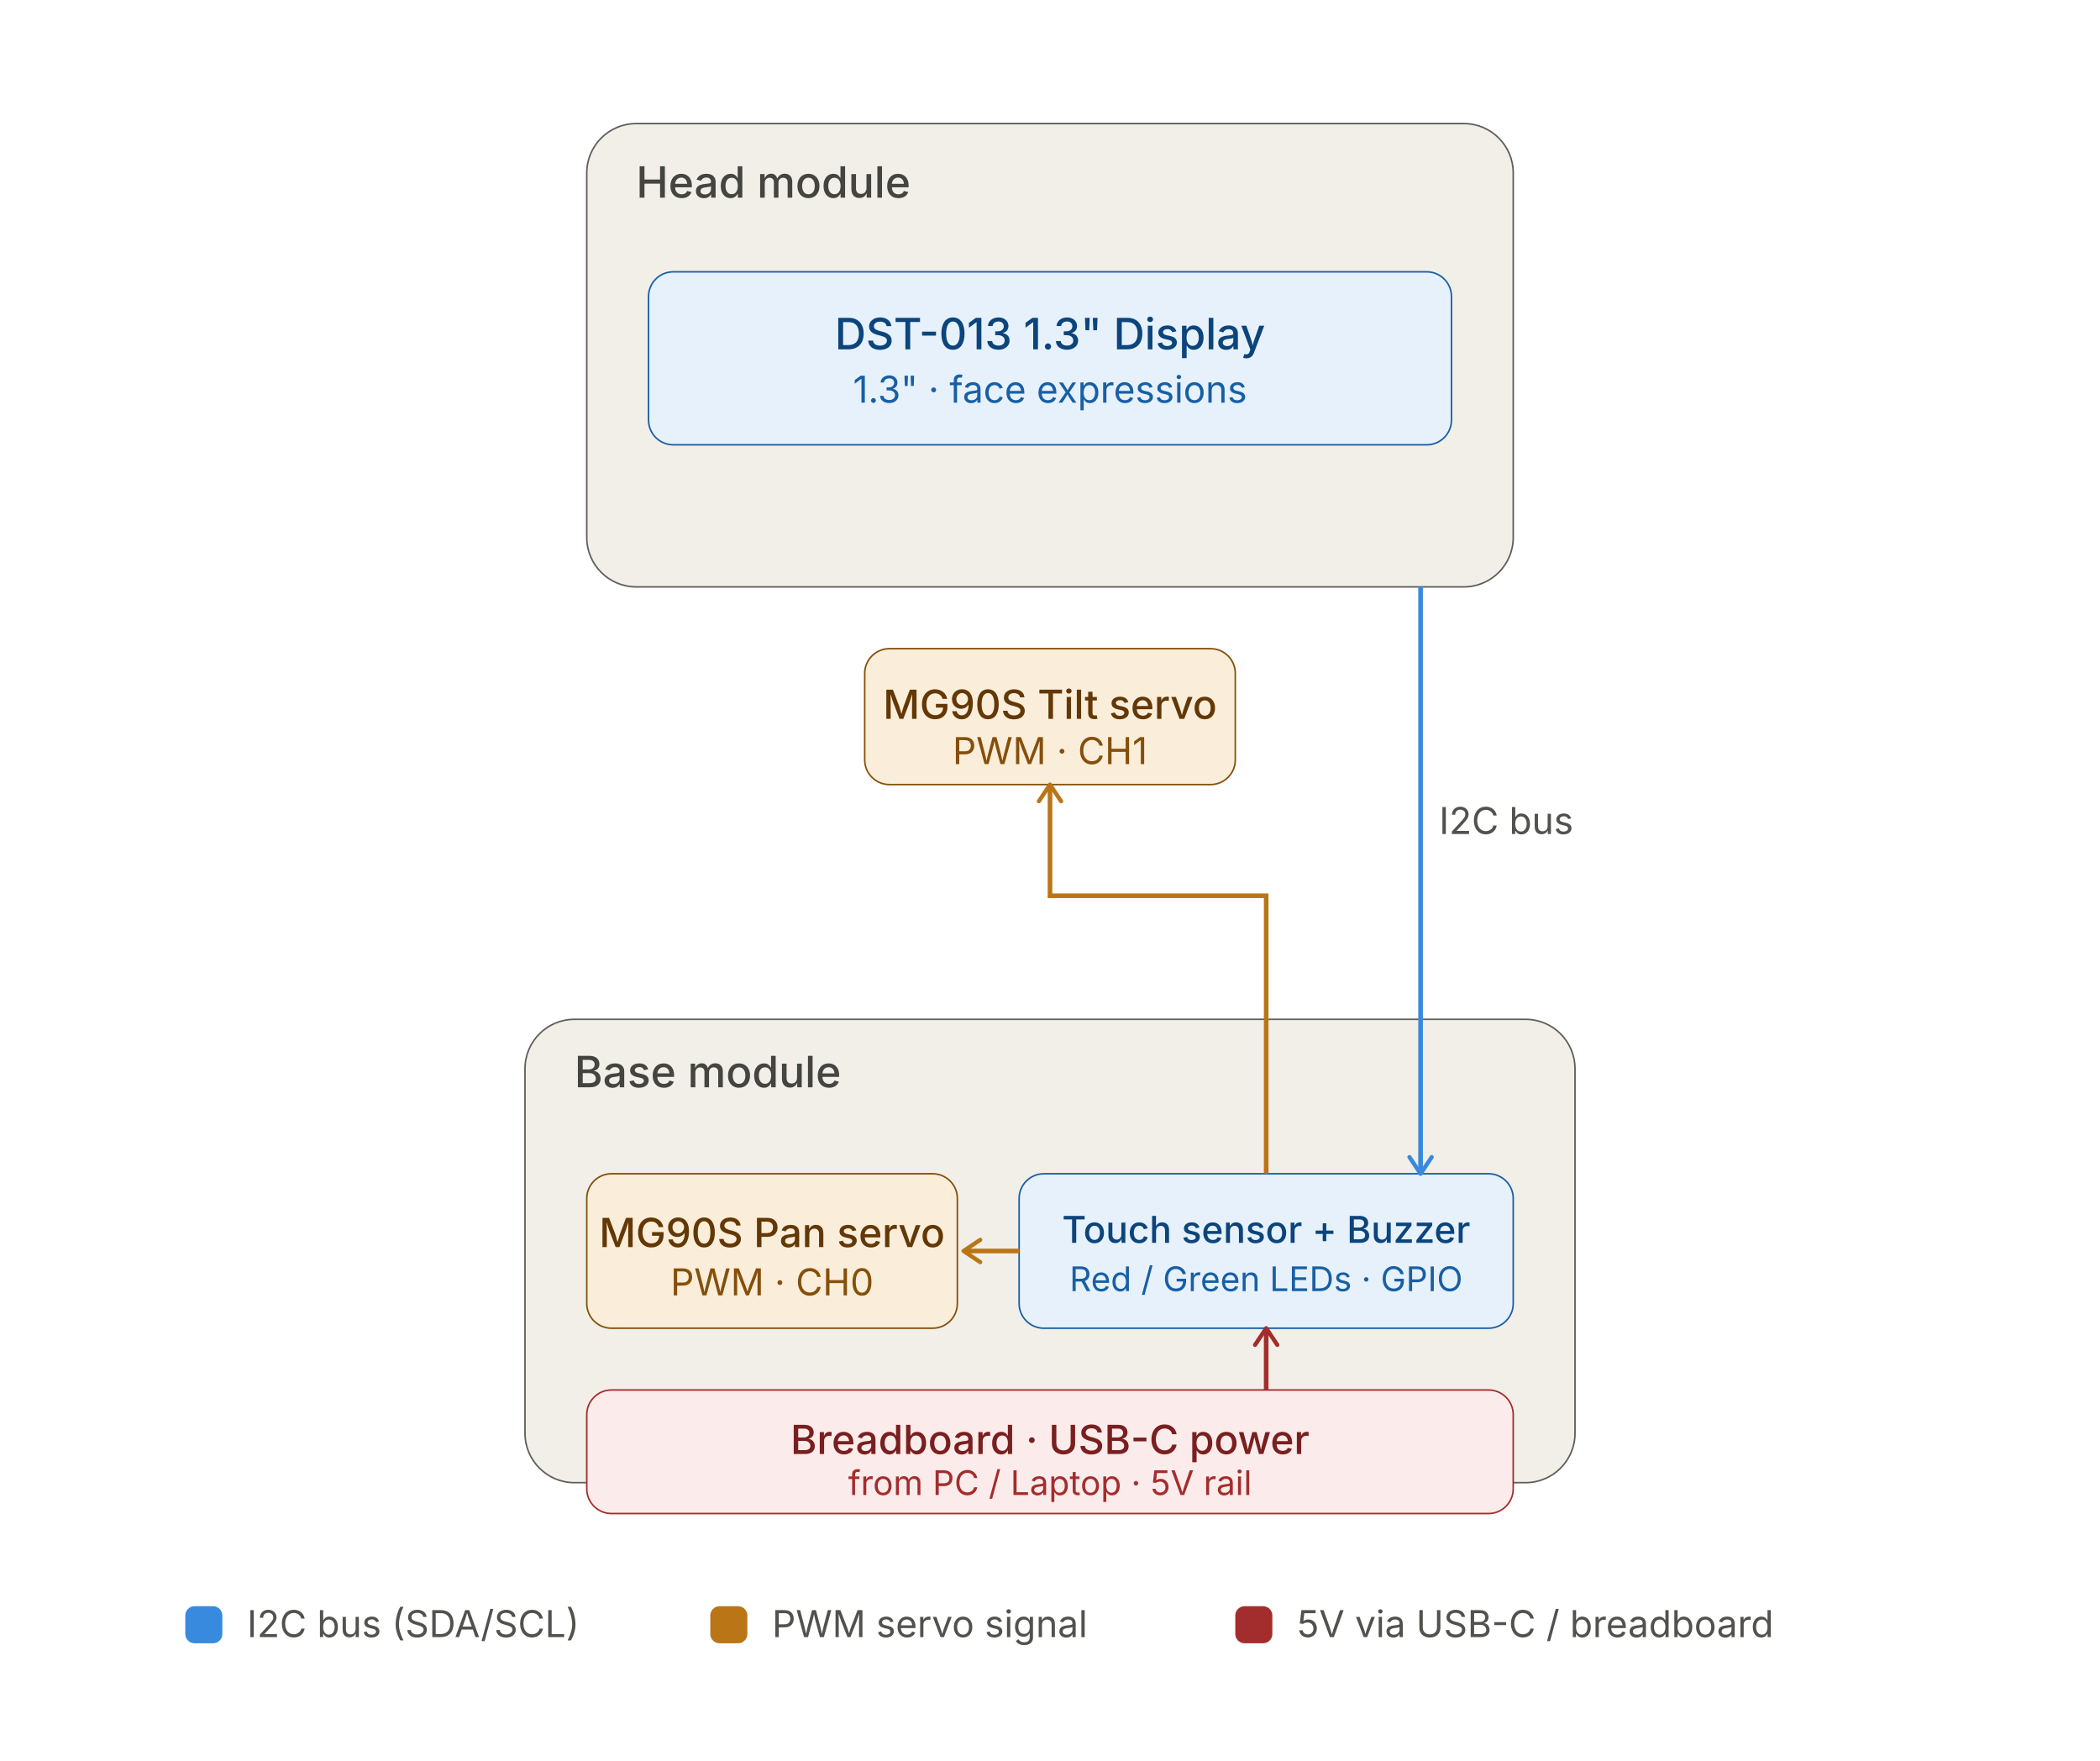
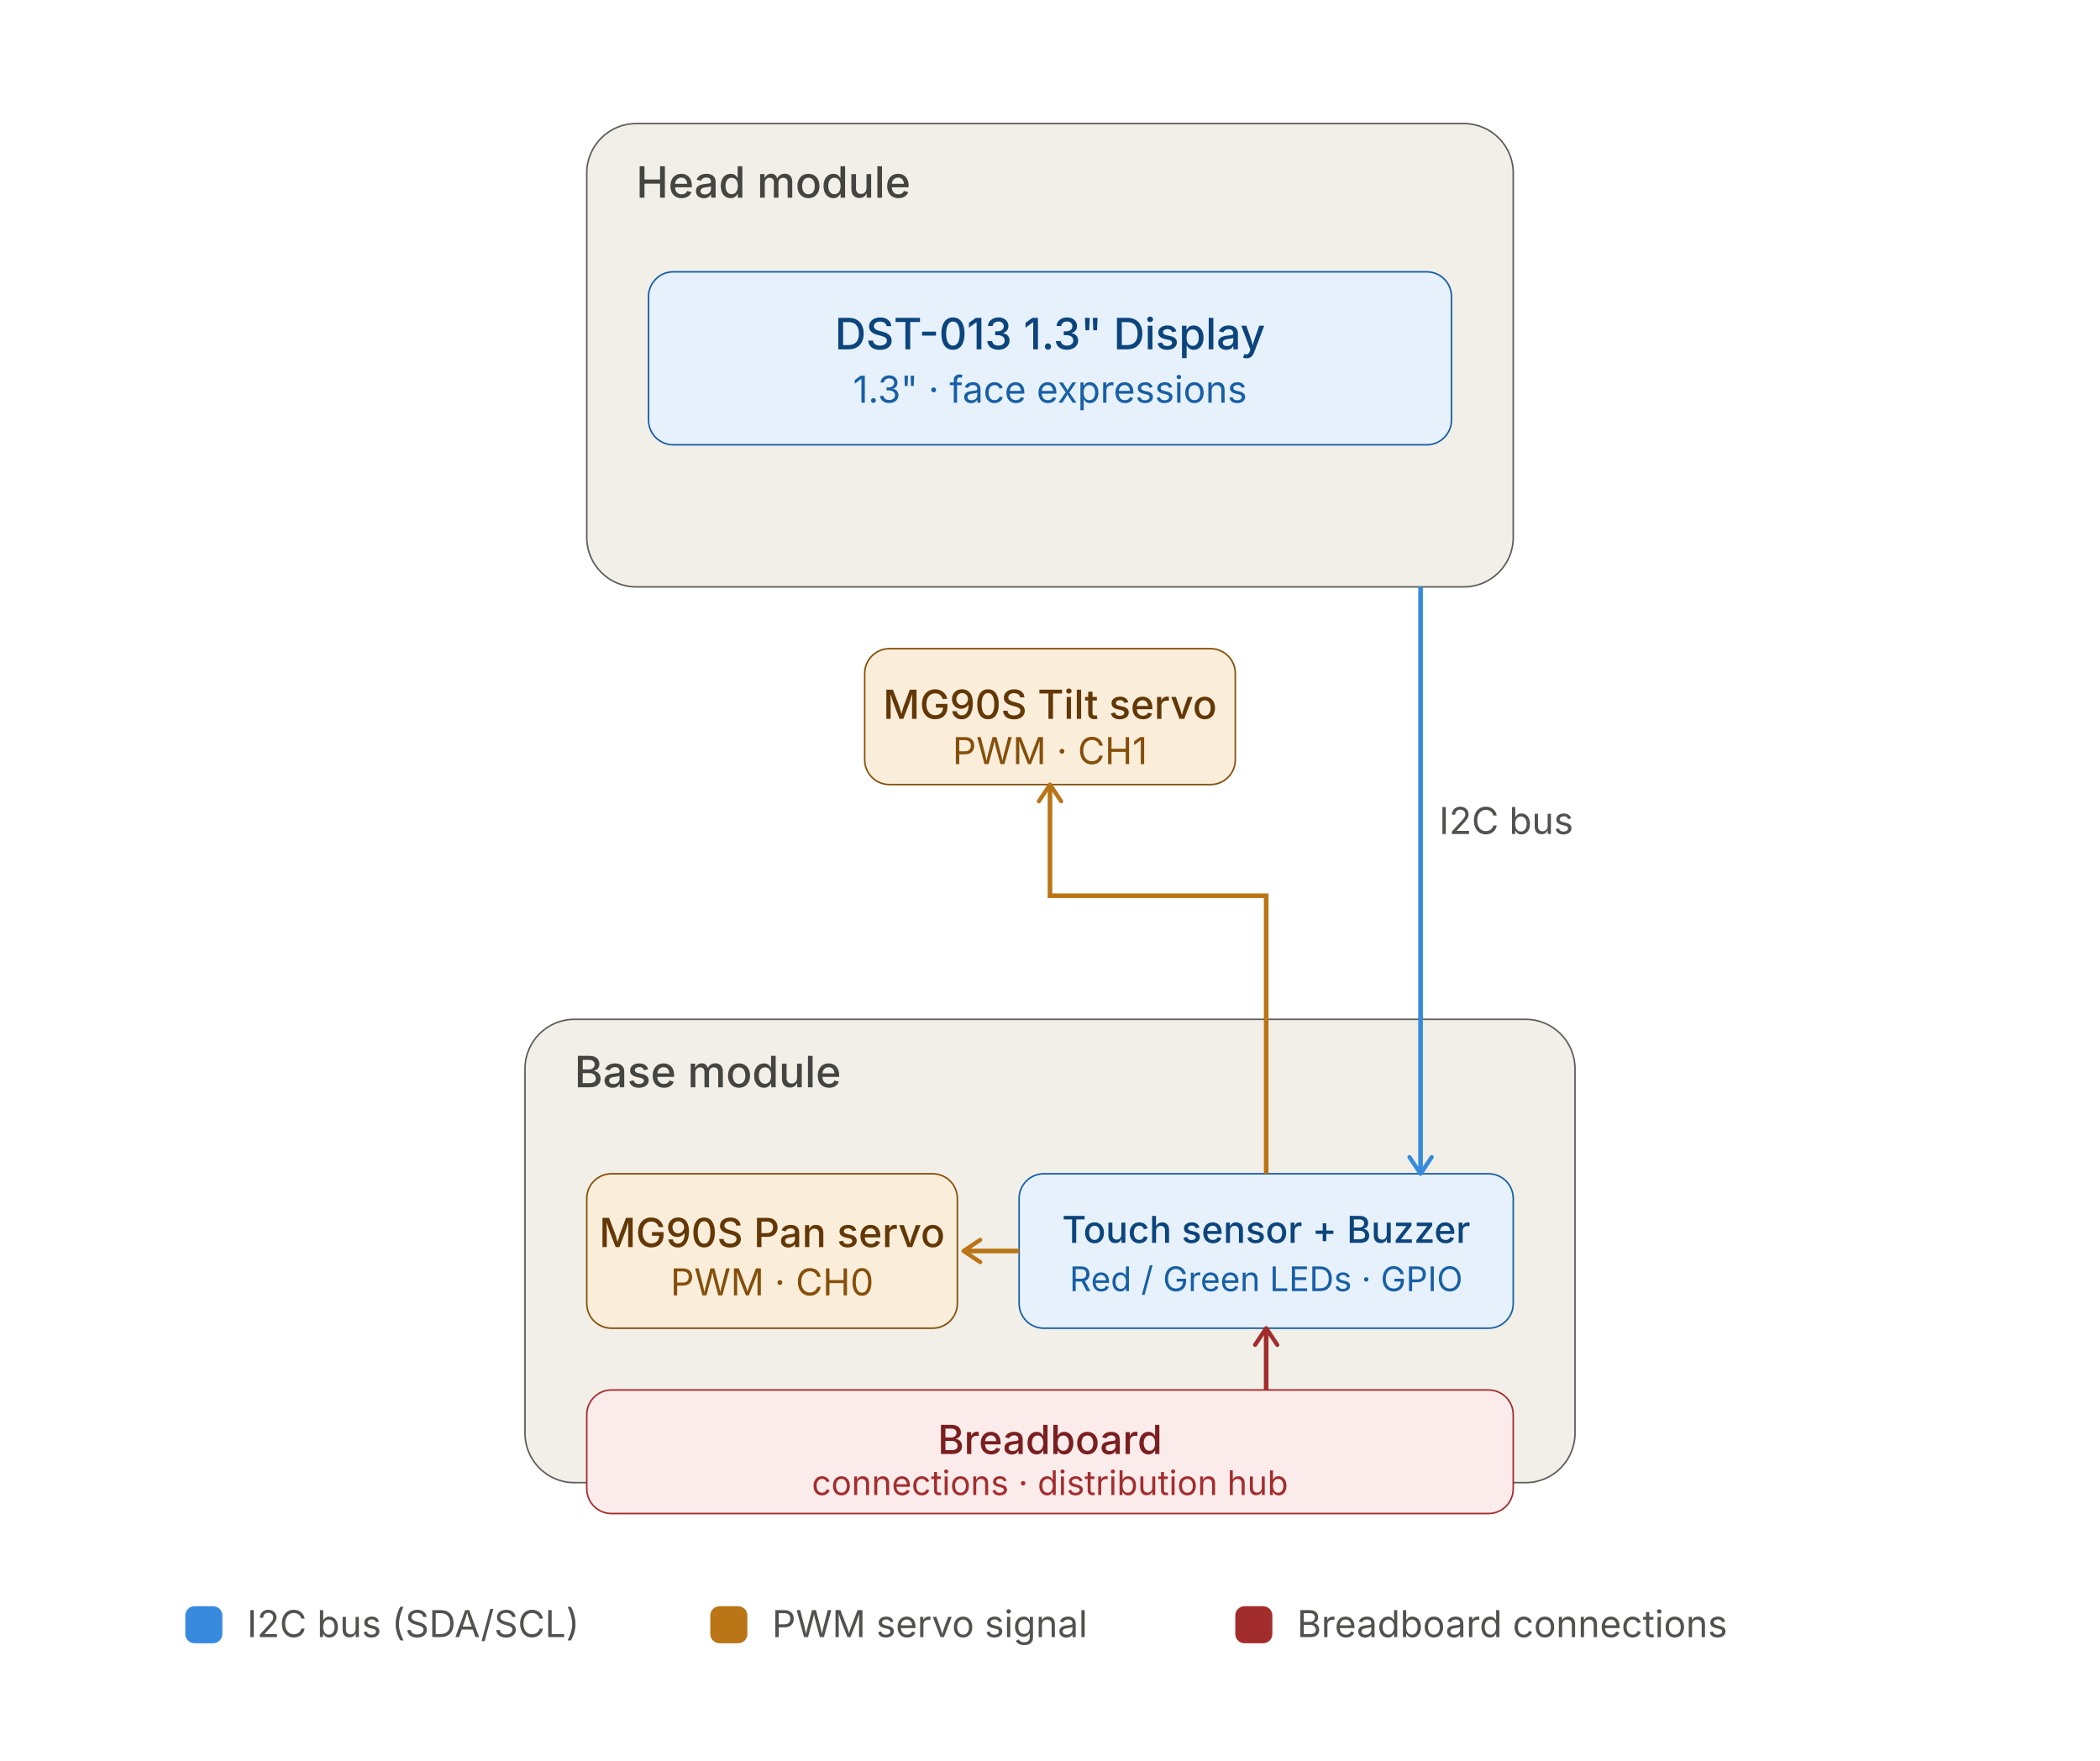
<svg xmlns="http://www.w3.org/2000/svg" width="100%" viewBox="0 0 680 570" role="img" style="">
  <defs>
    <marker id="arrow" viewBox="0 0 10 10" refX="8" refY="5" markerWidth="6" markerHeight="6" orient="auto-start-reverse">
      <path d="M2 1L8 5L2 9" fill="none" stroke="context-stroke" stroke-width="1.5" stroke-linecap="round" stroke-linejoin="round" />
    </marker>
  </defs>
  <g style="fill:rgb(0, 0, 0);stroke:none;color:rgb(11, 11, 11);stroke-width:1px;stroke-linecap:butt;stroke-linejoin:miter;opacity:1;font-family:anthropic-sans, -apple-system, BlinkMacSystemFont, &quot;Segoe UI&quot;, sans-serif;font-size:16px;font-weight:400;text-anchor:start;dominant-baseline:auto">
    <rect x="190" y="40" width="300" height="150" rx="16" stroke-width="0.5" style="fill:rgb(241, 239, 232);stroke:rgb(95, 94, 90);color:rgb(11, 11, 11);stroke-width:0.5px;stroke-linecap:butt;stroke-linejoin:miter;opacity:1;font-family:anthropic-sans, -apple-system, BlinkMacSystemFont, &quot;Segoe UI&quot;, sans-serif;font-size:16px;font-weight:400;text-anchor:start;dominant-baseline:auto" />
    <text x="206" y="64" style="fill:rgb(68, 68, 65);stroke:none;color:rgb(11, 11, 11);stroke-width:1px;stroke-linecap:butt;stroke-linejoin:miter;opacity:1;font-family:anthropic-sans, -apple-system, BlinkMacSystemFont, &quot;Segoe UI&quot;, sans-serif;font-size:14px;font-weight:500;text-anchor:start;dominant-baseline:auto">Head module</text>
  </g>
  <g style="fill:rgb(0, 0, 0);stroke:none;color:rgb(11, 11, 11);stroke-width:1px;stroke-linecap:butt;stroke-linejoin:miter;opacity:1;font-family:anthropic-sans, -apple-system, BlinkMacSystemFont, &quot;Segoe UI&quot;, sans-serif;font-size:16px;font-weight:400;text-anchor:start;dominant-baseline:auto">
    <rect x="210" y="88" width="260" height="56" rx="8" stroke-width="0.5" style="fill:rgb(230, 241, 251);stroke:rgb(24, 95, 165);color:rgb(11, 11, 11);stroke-width:0.5px;stroke-linecap:butt;stroke-linejoin:miter;opacity:1;font-family:anthropic-sans, -apple-system, BlinkMacSystemFont, &quot;Segoe UI&quot;, sans-serif;font-size:16px;font-weight:400;text-anchor:start;dominant-baseline:auto" />
    <text x="340" y="108" text-anchor="middle" dominant-baseline="central" style="fill:rgb(12, 68, 124);stroke:none;color:rgb(11, 11, 11);stroke-width:1px;stroke-linecap:butt;stroke-linejoin:miter;opacity:1;font-family:anthropic-sans, -apple-system, BlinkMacSystemFont, &quot;Segoe UI&quot;, sans-serif;font-size:14px;font-weight:500;text-anchor:middle;dominant-baseline:central">DST-013  1.3" Display</text>
    <text x="340" y="126" text-anchor="middle" dominant-baseline="central" style="fill:rgb(24, 95, 165);stroke:none;color:rgb(11, 11, 11);stroke-width:1px;stroke-linecap:butt;stroke-linejoin:miter;opacity:1;font-family:anthropic-sans, -apple-system, BlinkMacSystemFont, &quot;Segoe UI&quot;, sans-serif;font-size:12px;font-weight:400;text-anchor:middle;dominant-baseline:central">1.3" · face expressions</text>
  </g>
  <g style="fill:rgb(0, 0, 0);stroke:none;color:rgb(11, 11, 11);stroke-width:1px;stroke-linecap:butt;stroke-linejoin:miter;opacity:1;font-family:anthropic-sans, -apple-system, BlinkMacSystemFont, &quot;Segoe UI&quot;, sans-serif;font-size:16px;font-weight:400;text-anchor:start;dominant-baseline:auto">
    <rect x="280" y="210" width="120" height="44" rx="8" stroke-width="0.5" style="fill:rgb(250, 238, 218);stroke:rgb(133, 79, 11);color:rgb(11, 11, 11);stroke-width:0.5px;stroke-linecap:butt;stroke-linejoin:miter;opacity:1;font-family:anthropic-sans, -apple-system, BlinkMacSystemFont, &quot;Segoe UI&quot;, sans-serif;font-size:16px;font-weight:400;text-anchor:start;dominant-baseline:auto" />
    <text x="340" y="228" text-anchor="middle" dominant-baseline="central" style="fill:rgb(99, 56, 6);stroke:none;color:rgb(11, 11, 11);stroke-width:1px;stroke-linecap:butt;stroke-linejoin:miter;opacity:1;font-family:anthropic-sans, -apple-system, BlinkMacSystemFont, &quot;Segoe UI&quot;, sans-serif;font-size:13px;font-weight:500;text-anchor:middle;dominant-baseline:central">MG90S Tilt servo</text>
    <text x="340" y="243" text-anchor="middle" dominant-baseline="central" style="fill:rgb(133, 79, 11);stroke:none;color:rgb(11, 11, 11);stroke-width:1px;stroke-linecap:butt;stroke-linejoin:miter;opacity:1;font-family:anthropic-sans, -apple-system, BlinkMacSystemFont, &quot;Segoe UI&quot;, sans-serif;font-size:12px;font-weight:400;text-anchor:middle;dominant-baseline:central">PWM · CH1</text>
  </g>
  <g style="fill:rgb(0, 0, 0);stroke:none;color:rgb(11, 11, 11);stroke-width:1px;stroke-linecap:butt;stroke-linejoin:miter;opacity:1;font-family:anthropic-sans, -apple-system, BlinkMacSystemFont, &quot;Segoe UI&quot;, sans-serif;font-size:16px;font-weight:400;text-anchor:start;dominant-baseline:auto">
    <rect x="170" y="330" width="340" height="150" rx="16" stroke-width="0.5" style="fill:rgb(241, 239, 232);stroke:rgb(95, 94, 90);color:rgb(11, 11, 11);stroke-width:0.5px;stroke-linecap:butt;stroke-linejoin:miter;opacity:1;font-family:anthropic-sans, -apple-system, BlinkMacSystemFont, &quot;Segoe UI&quot;, sans-serif;font-size:16px;font-weight:400;text-anchor:start;dominant-baseline:auto" />
    <text x="186" y="352" style="fill:rgb(68, 68, 65);stroke:none;color:rgb(11, 11, 11);stroke-width:1px;stroke-linecap:butt;stroke-linejoin:miter;opacity:1;font-family:anthropic-sans, -apple-system, BlinkMacSystemFont, &quot;Segoe UI&quot;, sans-serif;font-size:14px;font-weight:500;text-anchor:start;dominant-baseline:auto">Base module</text>
  </g>
  <g style="fill:rgb(0, 0, 0);stroke:none;color:rgb(11, 11, 11);stroke-width:1px;stroke-linecap:butt;stroke-linejoin:miter;opacity:1;font-family:anthropic-sans, -apple-system, BlinkMacSystemFont, &quot;Segoe UI&quot;, sans-serif;font-size:16px;font-weight:400;text-anchor:start;dominant-baseline:auto">
    <rect x="190" y="380" width="120" height="50" rx="8" stroke-width="0.5" style="fill:rgb(250, 238, 218);stroke:rgb(133, 79, 11);color:rgb(11, 11, 11);stroke-width:0.5px;stroke-linecap:butt;stroke-linejoin:miter;opacity:1;font-family:anthropic-sans, -apple-system, BlinkMacSystemFont, &quot;Segoe UI&quot;, sans-serif;font-size:16px;font-weight:400;text-anchor:start;dominant-baseline:auto" />
    <text x="250" y="399" text-anchor="middle" dominant-baseline="central" style="fill:rgb(99, 56, 6);stroke:none;color:rgb(11, 11, 11);stroke-width:1px;stroke-linecap:butt;stroke-linejoin:miter;opacity:1;font-family:anthropic-sans, -apple-system, BlinkMacSystemFont, &quot;Segoe UI&quot;, sans-serif;font-size:13px;font-weight:500;text-anchor:middle;dominant-baseline:central">MG90S Pan servo</text>
    <text x="250" y="415" text-anchor="middle" dominant-baseline="central" style="fill:rgb(133, 79, 11);stroke:none;color:rgb(11, 11, 11);stroke-width:1px;stroke-linecap:butt;stroke-linejoin:miter;opacity:1;font-family:anthropic-sans, -apple-system, BlinkMacSystemFont, &quot;Segoe UI&quot;, sans-serif;font-size:12px;font-weight:400;text-anchor:middle;dominant-baseline:central">PWM · CH0</text>
  </g>
  <g style="fill:rgb(0, 0, 0);stroke:none;color:rgb(11, 11, 11);stroke-width:1px;stroke-linecap:butt;stroke-linejoin:miter;opacity:1;font-family:anthropic-sans, -apple-system, BlinkMacSystemFont, &quot;Segoe UI&quot;, sans-serif;font-size:16px;font-weight:400;text-anchor:start;dominant-baseline:auto">
    <rect x="330" y="380" width="160" height="50" rx="8" stroke-width="0.5" style="fill:rgb(230, 241, 251);stroke:rgb(24, 95, 165);color:rgb(11, 11, 11);stroke-width:0.5px;stroke-linecap:butt;stroke-linejoin:miter;opacity:1;font-family:anthropic-sans, -apple-system, BlinkMacSystemFont, &quot;Segoe UI&quot;, sans-serif;font-size:16px;font-weight:400;text-anchor:start;dominant-baseline:auto" />
    <text x="410" y="398" text-anchor="middle" dominant-baseline="central" style="fill:rgb(12, 68, 124);stroke:none;color:rgb(11, 11, 11);stroke-width:1px;stroke-linecap:butt;stroke-linejoin:miter;opacity:1;font-family:anthropic-sans, -apple-system, BlinkMacSystemFont, &quot;Segoe UI&quot;, sans-serif;font-size:12px;font-weight:500;text-anchor:middle;dominant-baseline:central">Touch sensor + Buzzer</text>
    <text x="410" y="414" text-anchor="middle" dominant-baseline="central" style="fill:rgb(24, 95, 165);stroke:none;color:rgb(11, 11, 11);stroke-width:1px;stroke-linecap:butt;stroke-linejoin:miter;opacity:1;font-family:anthropic-sans, -apple-system, BlinkMacSystemFont, &quot;Segoe UI&quot;, sans-serif;font-size:11px;font-weight:400;text-anchor:middle;dominant-baseline:central">Red / Green LEDs · GPIO</text>
  </g>
  <g style="fill:rgb(0, 0, 0);stroke:none;color:rgb(11, 11, 11);stroke-width:1px;stroke-linecap:butt;stroke-linejoin:miter;opacity:1;font-family:anthropic-sans, -apple-system, BlinkMacSystemFont, &quot;Segoe UI&quot;, sans-serif;font-size:16px;font-weight:400;text-anchor:start;dominant-baseline:auto">
    <rect x="190" y="450" width="300" height="40" rx="8" stroke-width="0.5" style="fill:rgb(252, 235, 235);stroke:rgb(163, 45, 45);color:rgb(11, 11, 11);stroke-width:0.5px;stroke-linecap:butt;stroke-linejoin:miter;opacity:1;font-family:anthropic-sans, -apple-system, BlinkMacSystemFont, &quot;Segoe UI&quot;, sans-serif;font-size:16px;font-weight:400;text-anchor:start;dominant-baseline:auto" />
-     <text x="340" y="466" text-anchor="middle" dominant-baseline="central" style="fill:rgb(121, 31, 31);stroke:none;color:rgb(11, 11, 11);stroke-width:1px;stroke-linecap:butt;stroke-linejoin:miter;opacity:1;font-family:anthropic-sans, -apple-system, BlinkMacSystemFont, &quot;Segoe UI&quot;, sans-serif;font-size:13px;font-weight:500;text-anchor:middle;dominant-baseline:central">Breadboard · USB-C power</text>
-     <text x="340" y="480" text-anchor="middle" dominant-baseline="central" style="fill:rgb(163, 45, 45);stroke:none;color:rgb(11, 11, 11);stroke-width:1px;stroke-linecap:butt;stroke-linejoin:miter;opacity:1;font-family:anthropic-sans, -apple-system, BlinkMacSystemFont, &quot;Segoe UI&quot;, sans-serif;font-size:11px;font-weight:400;text-anchor:middle;dominant-baseline:central">from PC / Laptop · 5V rail</text>
+     <text x="340" y="466" text-anchor="middle" dominant-baseline="central" style="fill:rgb(121, 31, 31);stroke:none;color:rgb(11, 11, 11);stroke-width:1px;stroke-linecap:butt;stroke-linejoin:miter;opacity:1;font-family:anthropic-sans, -apple-system, BlinkMacSystemFont, &quot;Segoe UI&quot;, sans-serif;font-size:13px;font-weight:500;text-anchor:middle;dominant-baseline:central">Breadboard</text>
+     <text x="340" y="480" text-anchor="middle" dominant-baseline="central" style="fill:rgb(163, 45, 45);stroke:none;color:rgb(11, 11, 11);stroke-width:1px;stroke-linecap:butt;stroke-linejoin:miter;opacity:1;font-family:anthropic-sans, -apple-system, BlinkMacSystemFont, &quot;Segoe UI&quot;, sans-serif;font-size:11px;font-weight:400;text-anchor:middle;dominant-baseline:central">connections · distribution hub</text>
  </g>
  <path d="M460 190 V380" fill="none" stroke="#378ADD" stroke-width="1.5" marker-end="url(#arrow)" style="fill:none;stroke:rgb(55, 138, 221);color:rgb(11, 11, 11);stroke-width:1.5px;stroke-linecap:butt;stroke-linejoin:miter;opacity:1;font-family:anthropic-sans, -apple-system, BlinkMacSystemFont, &quot;Segoe UI&quot;, sans-serif;font-size:16px;font-weight:400;text-anchor:start;dominant-baseline:auto" />
  <text x="466" y="270" style="fill:rgb(82, 81, 78);stroke:none;color:rgb(11, 11, 11);stroke-width:1px;stroke-linecap:butt;stroke-linejoin:miter;opacity:1;font-family:anthropic-sans, -apple-system, BlinkMacSystemFont, &quot;Segoe UI&quot;, sans-serif;font-size:12px;font-weight:400;text-anchor:start;dominant-baseline:auto">I2C bus</text>
  <path d="M330 405 H312" fill="none" stroke="#BA7517" stroke-width="1.5" marker-end="url(#arrow)" style="fill:none;stroke:rgb(186, 117, 23);color:rgb(11, 11, 11);stroke-width:1.5px;stroke-linecap:butt;stroke-linejoin:miter;opacity:1;font-family:anthropic-sans, -apple-system, BlinkMacSystemFont, &quot;Segoe UI&quot;, sans-serif;font-size:16px;font-weight:400;text-anchor:start;dominant-baseline:auto" />
  <path d="M410 380 V290 H340 V254" fill="none" stroke="#BA7517" stroke-width="1.5" marker-end="url(#arrow)" style="fill:none;stroke:rgb(186, 117, 23);color:rgb(11, 11, 11);stroke-width:1.5px;stroke-linecap:butt;stroke-linejoin:miter;opacity:1;font-family:anthropic-sans, -apple-system, BlinkMacSystemFont, &quot;Segoe UI&quot;, sans-serif;font-size:16px;font-weight:400;text-anchor:start;dominant-baseline:auto" />
  <path d="M410 450 V430" fill="none" stroke="#A32D2D" stroke-width="1.5" marker-end="url(#arrow)" style="fill:none;stroke:rgb(163, 45, 45);color:rgb(11, 11, 11);stroke-width:1.5px;stroke-linecap:butt;stroke-linejoin:miter;opacity:1;font-family:anthropic-sans, -apple-system, BlinkMacSystemFont, &quot;Segoe UI&quot;, sans-serif;font-size:16px;font-weight:400;text-anchor:start;dominant-baseline:auto" />
  <g style="fill:rgb(0, 0, 0);stroke:none;color:rgb(11, 11, 11);stroke-width:1px;stroke-linecap:butt;stroke-linejoin:miter;opacity:1;font-family:anthropic-sans, -apple-system, BlinkMacSystemFont, &quot;Segoe UI&quot;, sans-serif;font-size:16px;font-weight:400;text-anchor:start;dominant-baseline:auto">
    <rect x="60" y="520" width="12" height="12" rx="3" fill="#378ADD" style="fill:rgb(55, 138, 221);stroke:none;color:rgb(11, 11, 11);stroke-width:1px;stroke-linecap:butt;stroke-linejoin:miter;opacity:1;font-family:anthropic-sans, -apple-system, BlinkMacSystemFont, &quot;Segoe UI&quot;, sans-serif;font-size:16px;font-weight:400;text-anchor:start;dominant-baseline:auto" />
    <text x="80" y="530" style="fill:rgb(82, 81, 78);stroke:none;color:rgb(11, 11, 11);stroke-width:1px;stroke-linecap:butt;stroke-linejoin:miter;opacity:1;font-family:anthropic-sans, -apple-system, BlinkMacSystemFont, &quot;Segoe UI&quot;, sans-serif;font-size:12px;font-weight:400;text-anchor:start;dominant-baseline:auto">I2C bus (SDA/SCL)</text>
    <rect x="230" y="520" width="12" height="12" rx="3" fill="#BA7517" style="fill:rgb(186, 117, 23);stroke:none;color:rgb(11, 11, 11);stroke-width:1px;stroke-linecap:butt;stroke-linejoin:miter;opacity:1;font-family:anthropic-sans, -apple-system, BlinkMacSystemFont, &quot;Segoe UI&quot;, sans-serif;font-size:16px;font-weight:400;text-anchor:start;dominant-baseline:auto" />
    <text x="250" y="530" style="fill:rgb(82, 81, 78);stroke:none;color:rgb(11, 11, 11);stroke-width:1px;stroke-linecap:butt;stroke-linejoin:miter;opacity:1;font-family:anthropic-sans, -apple-system, BlinkMacSystemFont, &quot;Segoe UI&quot;, sans-serif;font-size:12px;font-weight:400;text-anchor:start;dominant-baseline:auto">PWM servo signal</text>
    <rect x="400" y="520" width="12" height="12" rx="3" fill="#A32D2D" style="fill:rgb(163, 45, 45);stroke:none;color:rgb(11, 11, 11);stroke-width:1px;stroke-linecap:butt;stroke-linejoin:miter;opacity:1;font-family:anthropic-sans, -apple-system, BlinkMacSystemFont, &quot;Segoe UI&quot;, sans-serif;font-size:16px;font-weight:400;text-anchor:start;dominant-baseline:auto" />
-     <text x="420" y="530" style="fill:rgb(82, 81, 78);stroke:none;color:rgb(11, 11, 11);stroke-width:1px;stroke-linecap:butt;stroke-linejoin:miter;opacity:1;font-family:anthropic-sans, -apple-system, BlinkMacSystemFont, &quot;Segoe UI&quot;, sans-serif;font-size:12px;font-weight:400;text-anchor:start;dominant-baseline:auto">5V via USB-C / breadboard</text>
+     <text x="420" y="530" style="fill:rgb(82, 81, 78);stroke:none;color:rgb(11, 11, 11);stroke-width:1px;stroke-linecap:butt;stroke-linejoin:miter;opacity:1;font-family:anthropic-sans, -apple-system, BlinkMacSystemFont, &quot;Segoe UI&quot;, sans-serif;font-size:12px;font-weight:400;text-anchor:start;dominant-baseline:auto">Breadboard connections</text>
  </g>
</svg>
